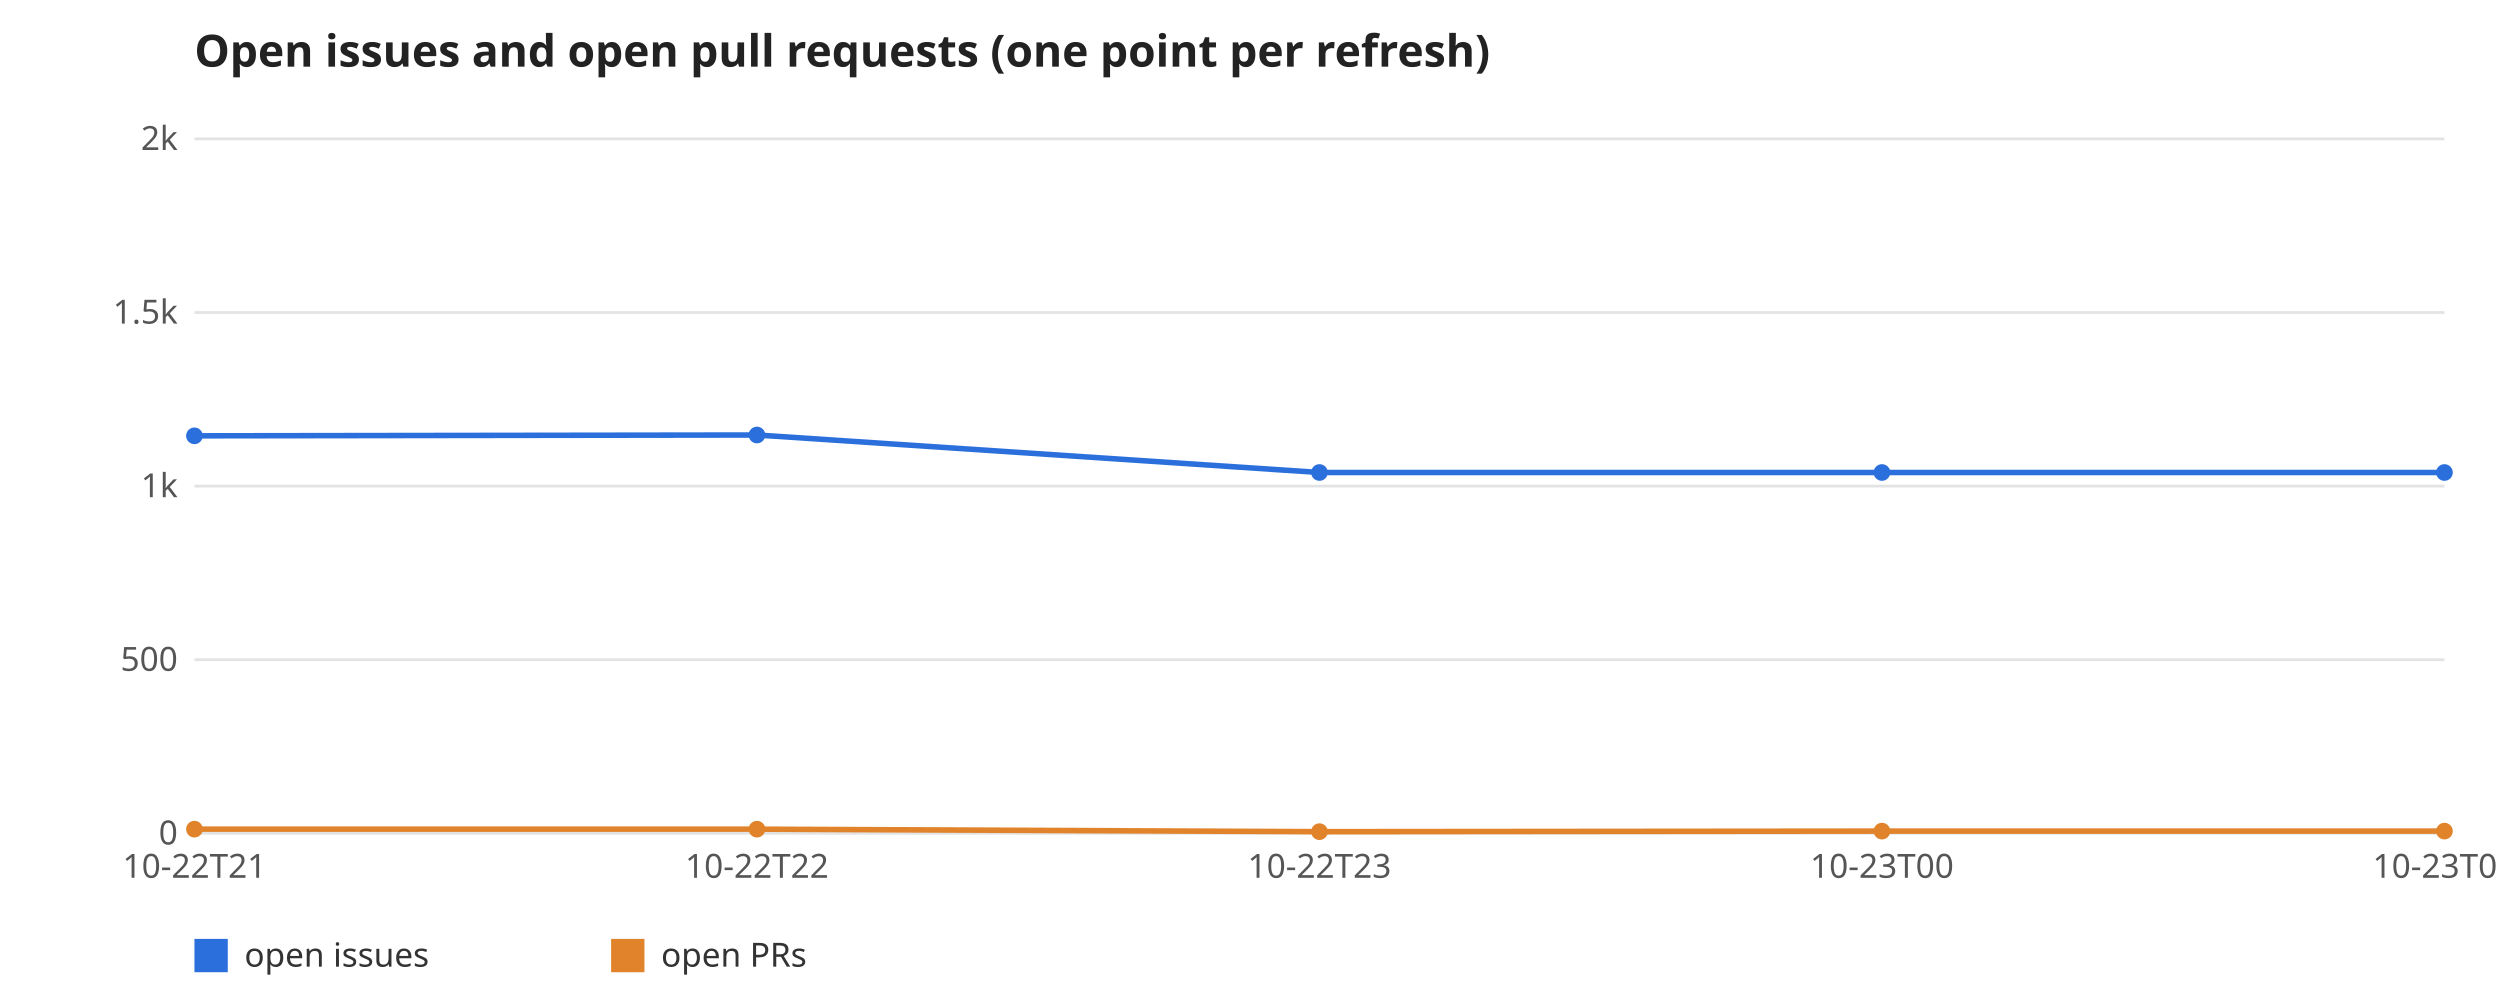
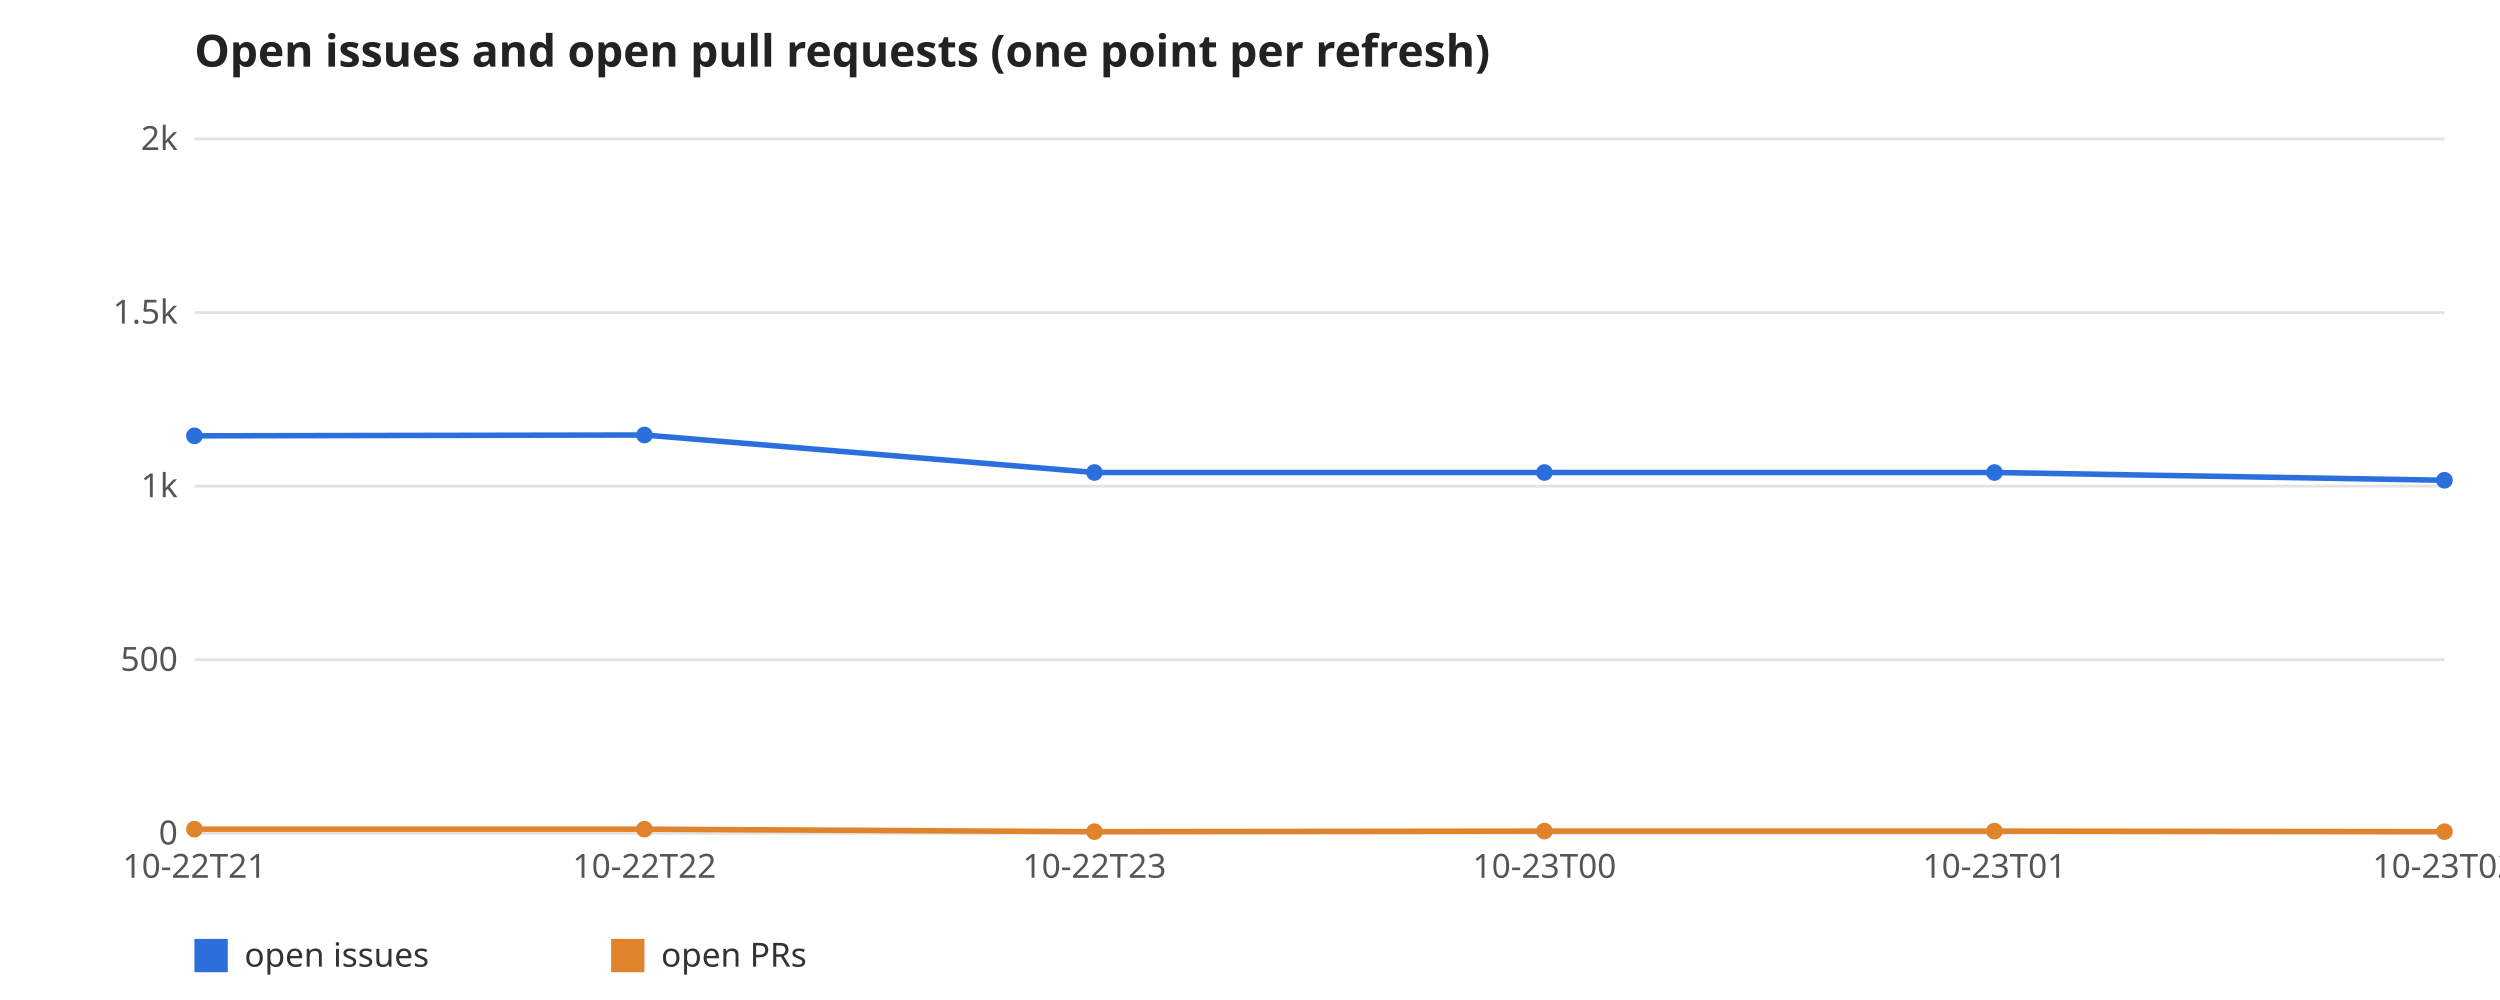
<svg xmlns="http://www.w3.org/2000/svg" viewBox="0 0 900 360" width="900" height="360" font-family="sans-serif" font-size="12">
  <rect width="900" height="360" fill="#fff" />
  <text x="70" y="24" font-size="16" font-weight="bold" fill="#222">Open issues and open pull requests (one point per refresh)</text>
  <line x1="70" x2="880" y1="300.0" y2="300.0" stroke="#e3e3e3" />
  <text x="64" y="304.0" text-anchor="end" fill="#555">0</text>
  <line x1="70" x2="880" y1="237.5" y2="237.5" stroke="#e3e3e3" />
  <text x="64" y="241.5" text-anchor="end" fill="#555">500</text>
  <line x1="70" x2="880" y1="175.0" y2="175.0" stroke="#e3e3e3" />
  <text x="64" y="179.0" text-anchor="end" fill="#555">1k</text>
  <line x1="70" x2="880" y1="112.5" y2="112.5" stroke="#e3e3e3" />
  <text x="64" y="116.5" text-anchor="end" fill="#555">1.5k</text>
  <line x1="70" x2="880" y1="50.0" y2="50.0" stroke="#e3e3e3" />
  <text x="64" y="54.0" text-anchor="end" fill="#555">2k</text>
  <text x="70.0" y="316" text-anchor="middle" fill="#555">10-22T21</text>
-   <text x="272.5" y="316" text-anchor="middle" fill="#555">10-22T22</text>
-   <text x="475.0" y="316" text-anchor="middle" fill="#555">10-22T23</text>
-   <text x="677.5" y="316" text-anchor="middle" fill="#555">10-23T00</text>
-   <text x="880.0" y="316" text-anchor="middle" fill="#555">10-23T01</text>
-   <polyline points="70.0,156.9 272.5,156.6 475.0,170.1 677.5,170.1 880.0,170.1" fill="none" stroke="#2a6fdb" stroke-width="2" />
+   <text x="232.0" y="316" text-anchor="middle" fill="#555">10-22T22</text>
+   <text x="394.0" y="316" text-anchor="middle" fill="#555">10-22T23</text>
+   <text x="556.0" y="316" text-anchor="middle" fill="#555">10-23T00</text>
+   <text x="718.0" y="316" text-anchor="middle" fill="#555">10-23T01</text>
+   <text x="880.0" y="316" text-anchor="middle" fill="#555">10-23T02</text>
+   <polyline points="70.0,156.9 232.0,156.6 394.0,170.1 556.0,170.1 718.0,170.1 880.0,172.9" fill="none" stroke="#2a6fdb" stroke-width="2" />
  <circle cx="70.0" cy="156.9" r="3" fill="#2a6fdb" />
-   <circle cx="272.5" cy="156.6" r="3" fill="#2a6fdb" />
-   <circle cx="475.0" cy="170.1" r="3" fill="#2a6fdb" />
-   <circle cx="677.5" cy="170.1" r="3" fill="#2a6fdb" />
-   <circle cx="880.0" cy="170.1" r="3" fill="#2a6fdb" />
-   <polyline points="70.0,298.5 272.5,298.5 475.0,299.4 677.5,299.2 880.0,299.2" fill="none" stroke="#e0832b" stroke-width="2" />
+   <circle cx="232.0" cy="156.6" r="3" fill="#2a6fdb" />
+   <circle cx="394.0" cy="170.1" r="3" fill="#2a6fdb" />
+   <circle cx="556.0" cy="170.1" r="3" fill="#2a6fdb" />
+   <circle cx="718.0" cy="170.1" r="3" fill="#2a6fdb" />
+   <circle cx="880.0" cy="172.9" r="3" fill="#2a6fdb" />
+   <polyline points="70.0,298.5 232.0,298.5 394.0,299.4 556.0,299.2 718.0,299.2 880.0,299.4" fill="none" stroke="#e0832b" stroke-width="2" />
  <circle cx="70.0" cy="298.5" r="3" fill="#e0832b" />
-   <circle cx="272.5" cy="298.5" r="3" fill="#e0832b" />
-   <circle cx="475.0" cy="299.4" r="3" fill="#e0832b" />
-   <circle cx="677.5" cy="299.2" r="3" fill="#e0832b" />
-   <circle cx="880.0" cy="299.2" r="3" fill="#e0832b" />
+   <circle cx="232.0" cy="298.5" r="3" fill="#e0832b" />
+   <circle cx="394.0" cy="299.4" r="3" fill="#e0832b" />
+   <circle cx="556.0" cy="299.2" r="3" fill="#e0832b" />
+   <circle cx="718.0" cy="299.2" r="3" fill="#e0832b" />
+   <circle cx="880.0" cy="299.4" r="3" fill="#e0832b" />
  <rect x="70" y="338" width="12" height="12" fill="#2a6fdb" />
  <text x="88" y="348" fill="#333">open issues</text>
  <rect x="220" y="338" width="12" height="12" fill="#e0832b" />
  <text x="238" y="348" fill="#333">open PRs</text>
</svg>
